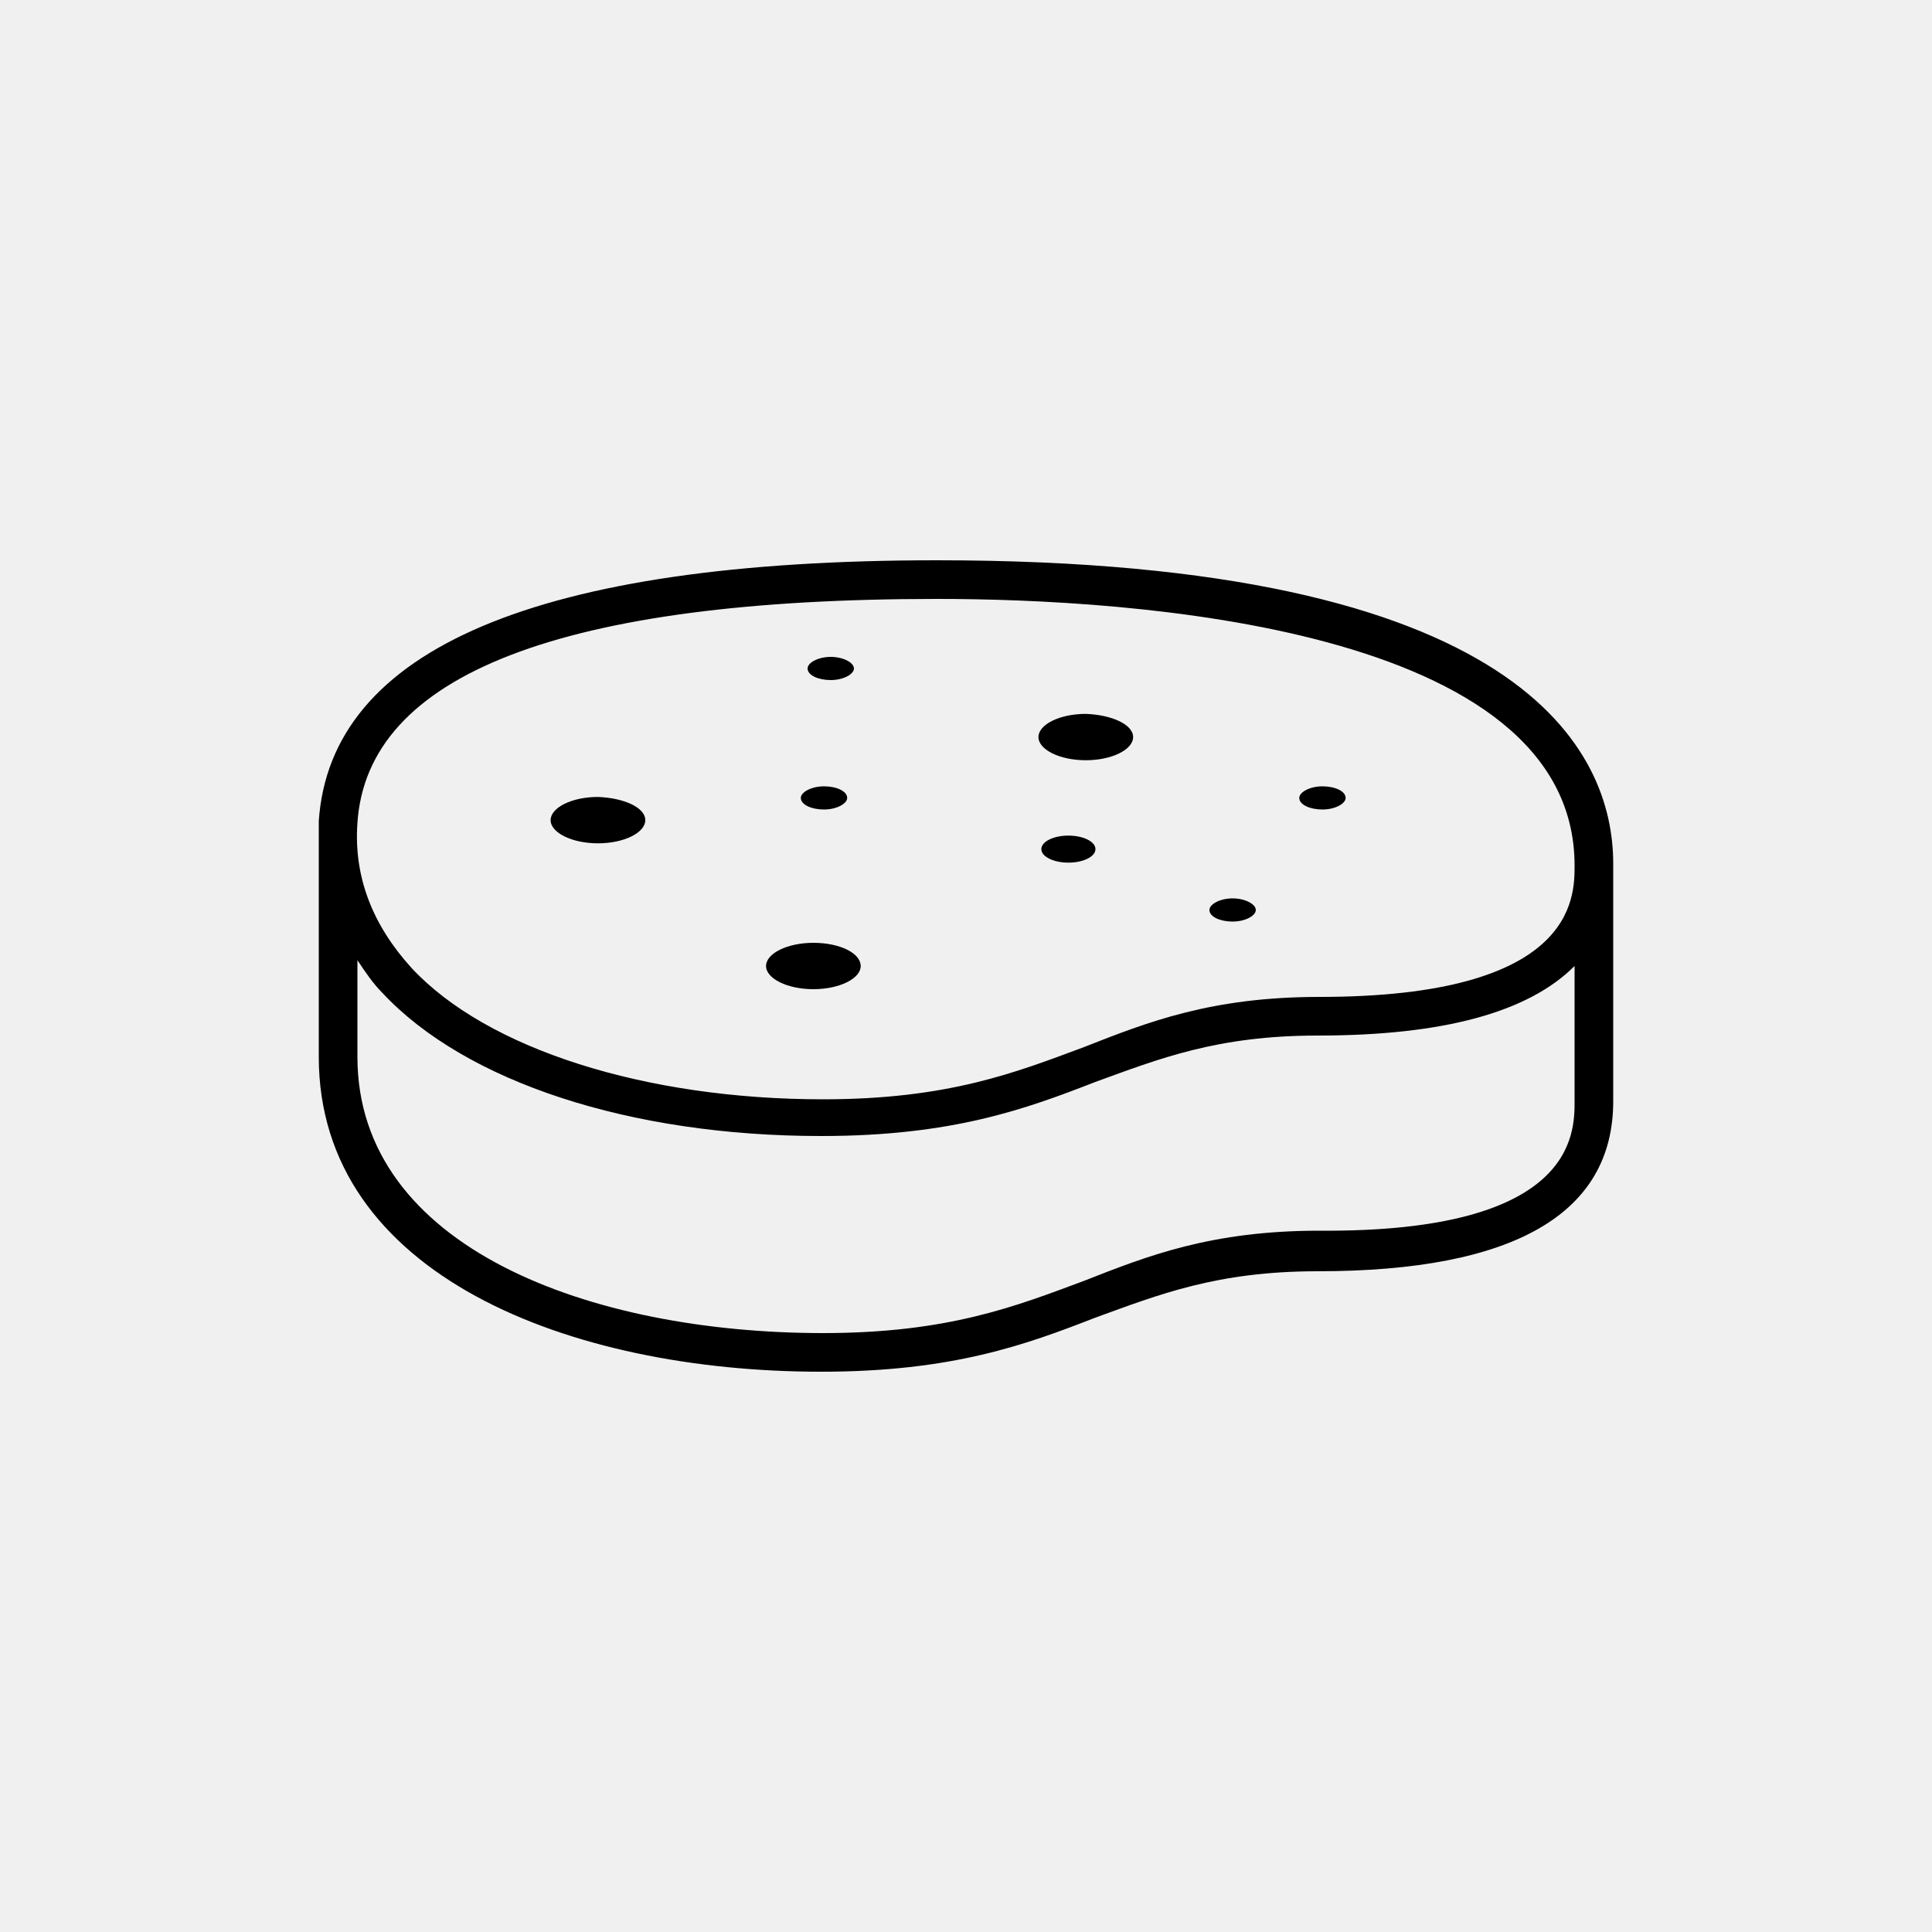
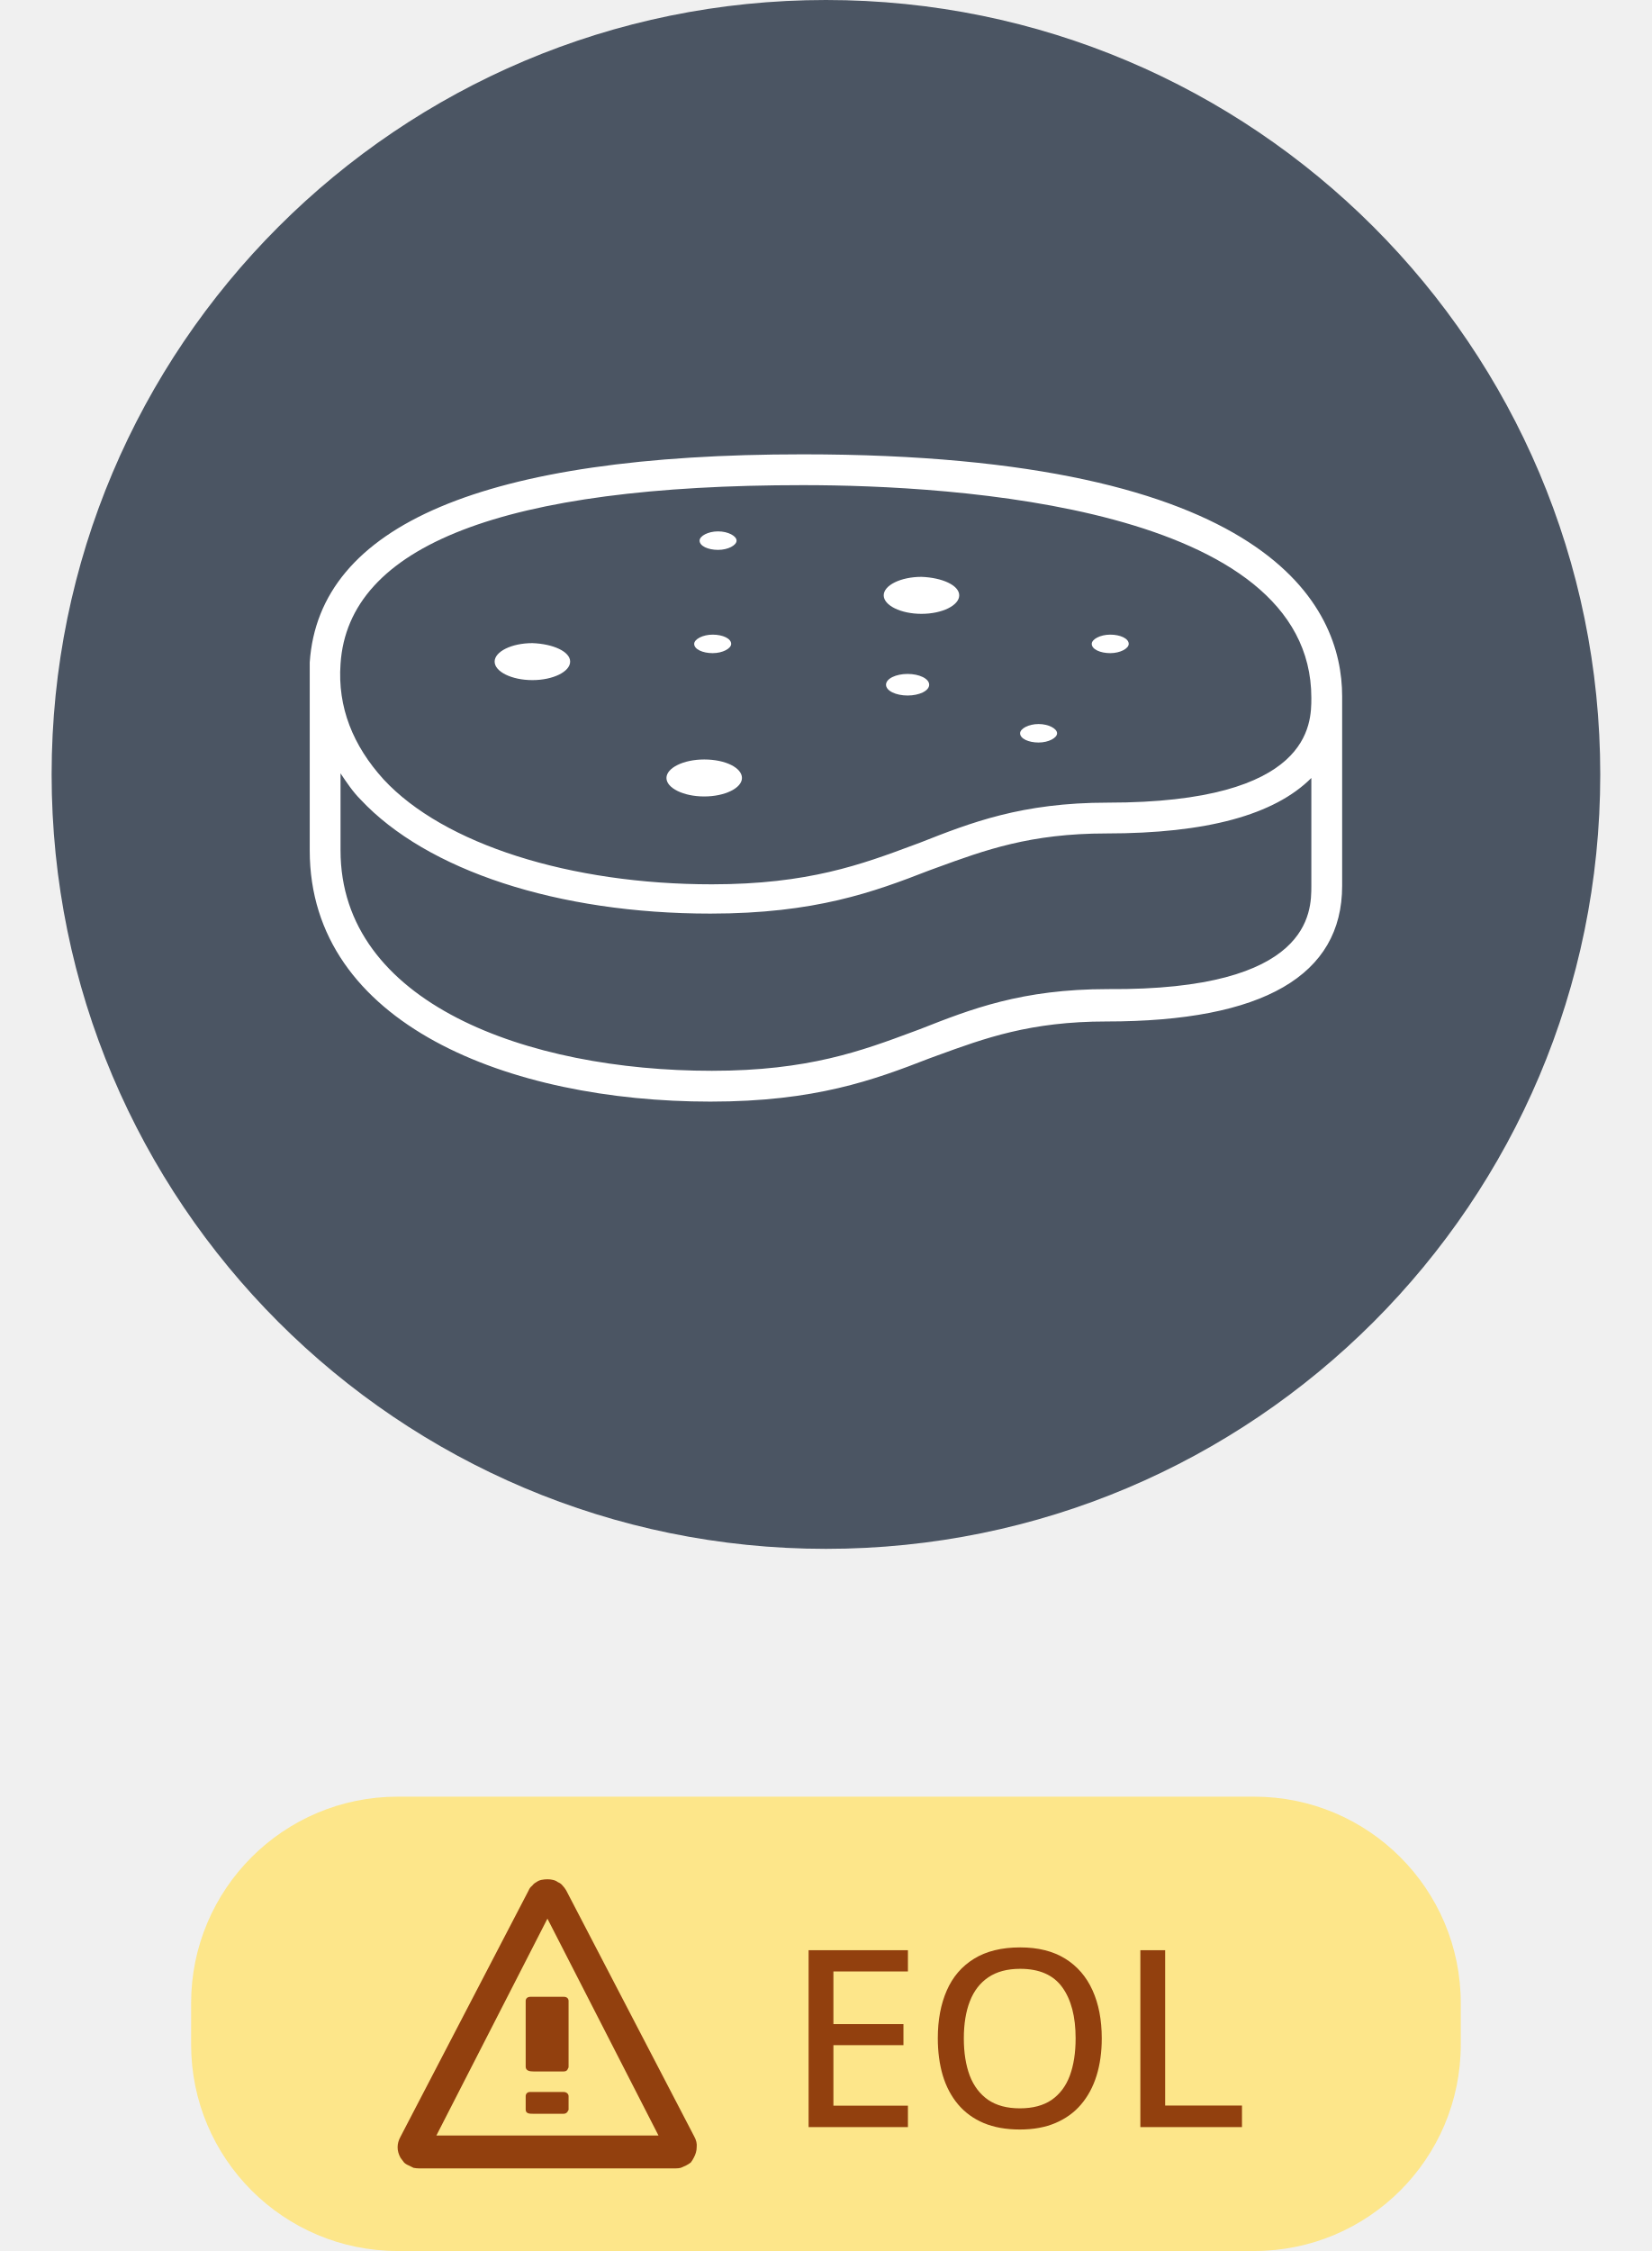
- <svg xmlns="http://www.w3.org/2000/svg" xmlns:xlink="http://www.w3.org/1999/xlink" version="1.1" id="Livello_1" x="0px" y="0px" viewBox="0 0 200 200" style="enable-background:new 0 0 200 200;" xml:space="preserve">
-   <style type="text/css">
- 	.st0{clip-path:url(#SVGID_2_);fill:#000;}
- </style>
-   <g>
-     <defs>
-       <rect id="SVGID_1_" x="33" y="58" width="134" height="84" />
-     </defs>
-     <clipPath id="SVGID_2_">
-       <use xlink:href="#SVGID_1_" style="overflow:visible;" />
-     </clipPath>
-     <path class="st0" d="M37,109.4v-10c0.8,1.2,1.6,2.4,2.6,3.4c8.6,9.2,25.6,14.8,45.4,14.8c13.6,0,21.2-2.8,28.4-5.6   c6.6-2.4,12.6-4.8,23-4.8c13,0,21.8-2.4,26.6-7.2v14c0,3.4,0,13.6-26.4,13.4c-11.2,0-17.8,2.6-24.4,5.2c-7,2.6-14,5.4-27,5.4   C61.2,138,37,129.2,37,109.4 M163,89.6c0,3.4,0,13.6-26.4,13.6c-11.2,0-17.8,2.6-24.4,5.2c-7,2.6-14,5.4-27,5.4   c-18.4,0-34.8-5.2-42.6-13.6c-4-4.4-6-9.4-5.6-15C38,69.8,58.2,62,97,62C116.8,62,163,64.8,163,89.6 M33,86.6v22.8   C33,132,59,142,85,142c13.6,0,21.2-2.8,28.4-5.6c6.6-2.4,12.6-4.8,23-4.8c20.4,0,30.6-6,30.6-17.6V89.4c0-11.6-9.2-31.4-70-31.4   c-41.4,0-62.8,9.2-64,27V86.6C33,86.6,33,86.8,33,86.6" />
-     <path class="st0" d="M66.8,84.9c0,1.3-2.2,2.4-4.9,2.4c-2.7,0-4.9-1.1-4.9-2.4c0-1.3,2.2-2.4,4.9-2.4   C64.6,82.6,66.8,83.6,66.8,84.9" />
-     <path class="st0" d="M89.1,100c0,1.3-2.2,2.4-4.9,2.4c-2.7,0-4.9-1.1-4.9-2.4s2.2-2.4,4.9-2.4C87,97.6,89.1,98.7,89.1,100" />
-     <path class="st0" d="M117.3,76.3c0,1.3-2.2,2.4-4.9,2.4c-2.7,0-4.9-1.1-4.9-2.4c0-1.3,2.2-2.4,4.9-2.4   C115.1,74,117.3,75,117.3,76.3" />
-     <path class="st0" d="M113.4,87.9c0,0.8-1.3,1.4-2.8,1.4s-2.8-0.6-2.8-1.4c0-0.8,1.3-1.4,2.8-1.4S113.4,87.1,113.4,87.9" />
-     <path class="st0" d="M139.3,82.6c0,0.6-1.1,1.2-2.4,1.2c-1.3,0-2.4-0.5-2.4-1.2c0-0.6,1.1-1.2,2.4-1.2   C138.2,81.4,139.3,81.9,139.3,82.6" />
-     <path class="st0" d="M88.4,69.2c0,0.6-1.1,1.2-2.4,1.2s-2.4-0.5-2.4-1.2c0-0.6,1.1-1.2,2.4-1.2S88.4,68.6,88.4,69.2" />
-     <path class="st0" d="M130,94.2c0,0.6-1.1,1.2-2.4,1.2c-1.3,0-2.4-0.5-2.4-1.2c0-0.6,1.1-1.2,2.4-1.2C128.9,93,130,93.6,130,94.2" />
-     <path class="st0" d="M87.7,82.6c0,0.6-1.1,1.2-2.4,1.2s-2.4-0.5-2.4-1.2c0-0.6,1.1-1.2,2.4-1.2S87.7,81.9,87.7,82.6" />
-   </g>
+ <svg xmlns="http://www.w3.org/2000/svg" width="80" height="109" viewBox="0 0 80 109" fill="none">
+   <rect x="2.5" width="75" height="75" rx="37.5" fill="#4B5563" />
+   <path d="M27.612 32.037C27.612 32.522 26.791 32.933 25.784 32.933C24.776 32.933 23.955 32.522 23.955 32.037C23.955 31.552 24.776 31.142 25.784 31.142C26.791 31.179 27.612 31.552 27.612 32.037Z" fill="white" />
+   <path d="M34.104 38.567C35.112 38.567 35.933 38.157 35.933 37.672C35.933 37.187 35.149 36.776 34.104 36.776C33.097 36.776 32.276 37.187 32.276 37.672C32.276 38.157 33.097 38.567 34.104 38.567Z" fill="white" />
+   <path d="M46.455 28.828C46.455 29.313 45.634 29.724 44.627 29.724C43.62 29.724 42.798 29.313 42.798 28.828C42.798 28.343 43.62 27.933 44.627 27.933C45.634 27.97 46.455 28.343 46.455 28.828Z" fill="white" />
+   <path d="M43.955 33.679C44.515 33.679 45 33.455 45 33.157C45 32.858 44.515 32.634 43.955 32.634C43.395 32.634 42.91 32.858 42.91 33.157C42.91 33.455 43.395 33.679 43.955 33.679Z" fill="white" />
+   <path d="M54.664 31.179C54.664 31.403 54.254 31.627 53.769 31.627C53.284 31.627 52.873 31.44 52.873 31.179C52.873 30.955 53.284 30.731 53.769 30.731C54.254 30.731 54.664 30.918 54.664 31.179Z" fill="white" />
+   <path d="M34.776 26.627C35.261 26.627 35.672 26.403 35.672 26.179C35.672 25.955 35.261 25.731 34.776 25.731C34.291 25.731 33.881 25.955 33.881 26.179C33.881 26.44 34.291 26.627 34.776 26.627Z" fill="white" />
+   <path d="M51.194 35.508C51.194 35.731 50.784 35.955 50.298 35.955C49.813 35.955 49.403 35.769 49.403 35.508C49.403 35.284 49.813 35.06 50.298 35.06C50.784 35.06 51.194 35.284 51.194 35.508Z" fill="white" />
+   <path d="M34.515 31.627C35 31.627 35.41 31.403 35.41 31.179C35.41 30.918 35 30.731 34.515 30.731C34.03 30.731 33.619 30.955 33.619 31.179C33.619 31.44 34.03 31.627 34.515 31.627Z" fill="white" />
+   <path fill-rule="evenodd" clip-rule="evenodd" d="M15 41.179C15 49.612 24.701 53.343 34.403 53.343C39.478 53.343 42.313 52.298 45 51.254L45.382 51.114C47.699 50.268 49.903 49.463 53.582 49.463C61.194 49.463 65 47.224 65 42.895V33.716C65 29.388 61.567 22 38.881 22C23.433 22 15.448 25.433 15 32.075V41.179ZM16.492 41.179V37.448C16.791 37.895 17.09 38.343 17.463 38.716C20.672 42.149 27.015 44.239 34.403 44.239C39.478 44.239 42.313 43.194 45 42.149L45.382 42.01C47.699 41.163 49.903 40.358 53.582 40.358C58.433 40.358 61.717 39.463 63.508 37.672V42.895C63.508 44.164 63.508 47.97 53.657 47.895C49.478 47.895 47.015 48.866 44.552 49.836L44.253 49.947C41.737 50.884 39.143 51.851 34.478 51.851C25.523 51.851 16.492 48.567 16.492 41.179ZM63.508 33.791C63.508 35.06 63.508 38.866 53.657 38.866C49.478 38.866 47.015 39.836 44.552 40.806L44.253 40.917C41.737 41.854 39.143 42.821 34.478 42.821C27.612 42.821 21.492 40.881 18.582 37.746C17.09 36.105 16.343 34.239 16.492 32.149C16.866 26.403 24.403 23.492 38.881 23.492C46.269 23.492 63.508 24.537 63.508 33.791Z" fill="white" />
+   <rect x="9.256" y="87" width="61.489" height="22" rx="10" fill="#FDE68A" />
+   <path fill-rule="evenodd" clip-rule="evenodd" d="M26.512 91C26.607 91 26.692 91.01 26.768 91.028C26.863 91.047 26.948 91.085 27.024 91.142C27.119 91.18 27.195 91.237 27.252 91.313C27.309 91.37 27.366 91.446 27.422 91.541L33.626 103.463C33.721 103.634 33.759 103.805 33.74 103.976C33.74 104.146 33.692 104.317 33.597 104.488C33.559 104.564 33.512 104.64 33.455 104.715C33.379 104.772 33.303 104.82 33.227 104.858C33.151 104.896 33.066 104.934 32.971 104.972C32.895 104.991 32.81 105 32.715 105H20.309C20.214 105 20.119 104.991 20.024 104.972C19.948 104.934 19.872 104.896 19.797 104.858C19.702 104.82 19.626 104.772 19.569 104.715C19.512 104.64 19.455 104.564 19.398 104.488C19.303 104.317 19.256 104.146 19.256 103.976C19.256 103.805 19.303 103.634 19.398 103.463L25.601 91.541C25.639 91.446 25.696 91.37 25.772 91.313C25.829 91.237 25.895 91.18 25.971 91.142C26.047 91.085 26.133 91.047 26.227 91.028C26.322 91.01 26.417 91 26.512 91ZM21.134 103.407H31.89L26.512 92.906L21.134 103.407ZM27.508 102.211C27.479 102.297 27.394 102.354 27.309 102.354C27.1 102.354 26.901 102.354 26.711 102.354C26.408 102.354 26.104 102.354 25.801 102.354C25.658 102.354 25.459 102.354 25.459 102.154V101.5C25.459 101.386 25.544 101.301 25.658 101.301H27.309C27.422 101.301 27.536 101.386 27.536 101.5V102.154C27.536 102.173 27.527 102.192 27.508 102.211ZM27.508 100.163C27.479 100.248 27.422 100.305 27.309 100.305C27.119 100.305 26.92 100.305 26.711 100.305C26.408 100.305 26.114 100.305 25.829 100.305C25.658 100.305 25.459 100.276 25.459 100.077V96.89C25.459 96.776 25.544 96.691 25.687 96.691H27.309C27.451 96.691 27.536 96.776 27.536 96.89V100.077C27.536 100.115 27.527 100.144 27.508 100.163Z" fill="#92400E" />
+   <path d="M43.971 103H39.16V94.434H43.971V95.465H40.362V98.014H43.754V99.033H40.362V101.963H43.971V103ZM53.358 98.705C53.358 99.365 53.274 99.967 53.106 100.51C52.938 101.049 52.688 101.514 52.356 101.904C52.028 102.291 51.615 102.59 51.119 102.801C50.627 103.012 50.051 103.117 49.391 103.117C48.719 103.117 48.133 103.012 47.633 102.801C47.137 102.59 46.725 102.289 46.397 101.898C46.069 101.508 45.822 101.041 45.658 100.498C45.498 99.955 45.418 99.353 45.418 98.693C45.418 97.814 45.563 97.045 45.852 96.385C46.141 95.725 46.58 95.213 47.17 94.85C47.764 94.482 48.51 94.299 49.408 94.299C50.276 94.299 51.002 94.481 51.588 94.844C52.174 95.207 52.615 95.719 52.912 96.379C53.209 97.035 53.358 97.811 53.358 98.705ZM46.678 98.705C46.678 99.4 46.774 100.002 46.965 100.51C47.16 101.014 47.457 101.404 47.856 101.682C48.258 101.955 48.77 102.092 49.391 102.092C50.02 102.092 50.533 101.955 50.932 101.682C51.33 101.404 51.623 101.014 51.811 100.51C51.998 100.002 52.092 99.4 52.092 98.705C52.092 97.65 51.877 96.826 51.447 96.232C51.018 95.635 50.338 95.336 49.408 95.336C48.783 95.336 48.27 95.473 47.867 95.746C47.465 96.016 47.166 96.402 46.971 96.906C46.776 97.406 46.678 98.006 46.678 98.705ZM55.227 103V94.434H56.428V101.957H60.149V103H55.227Z" fill="#92400E" />
</svg>
